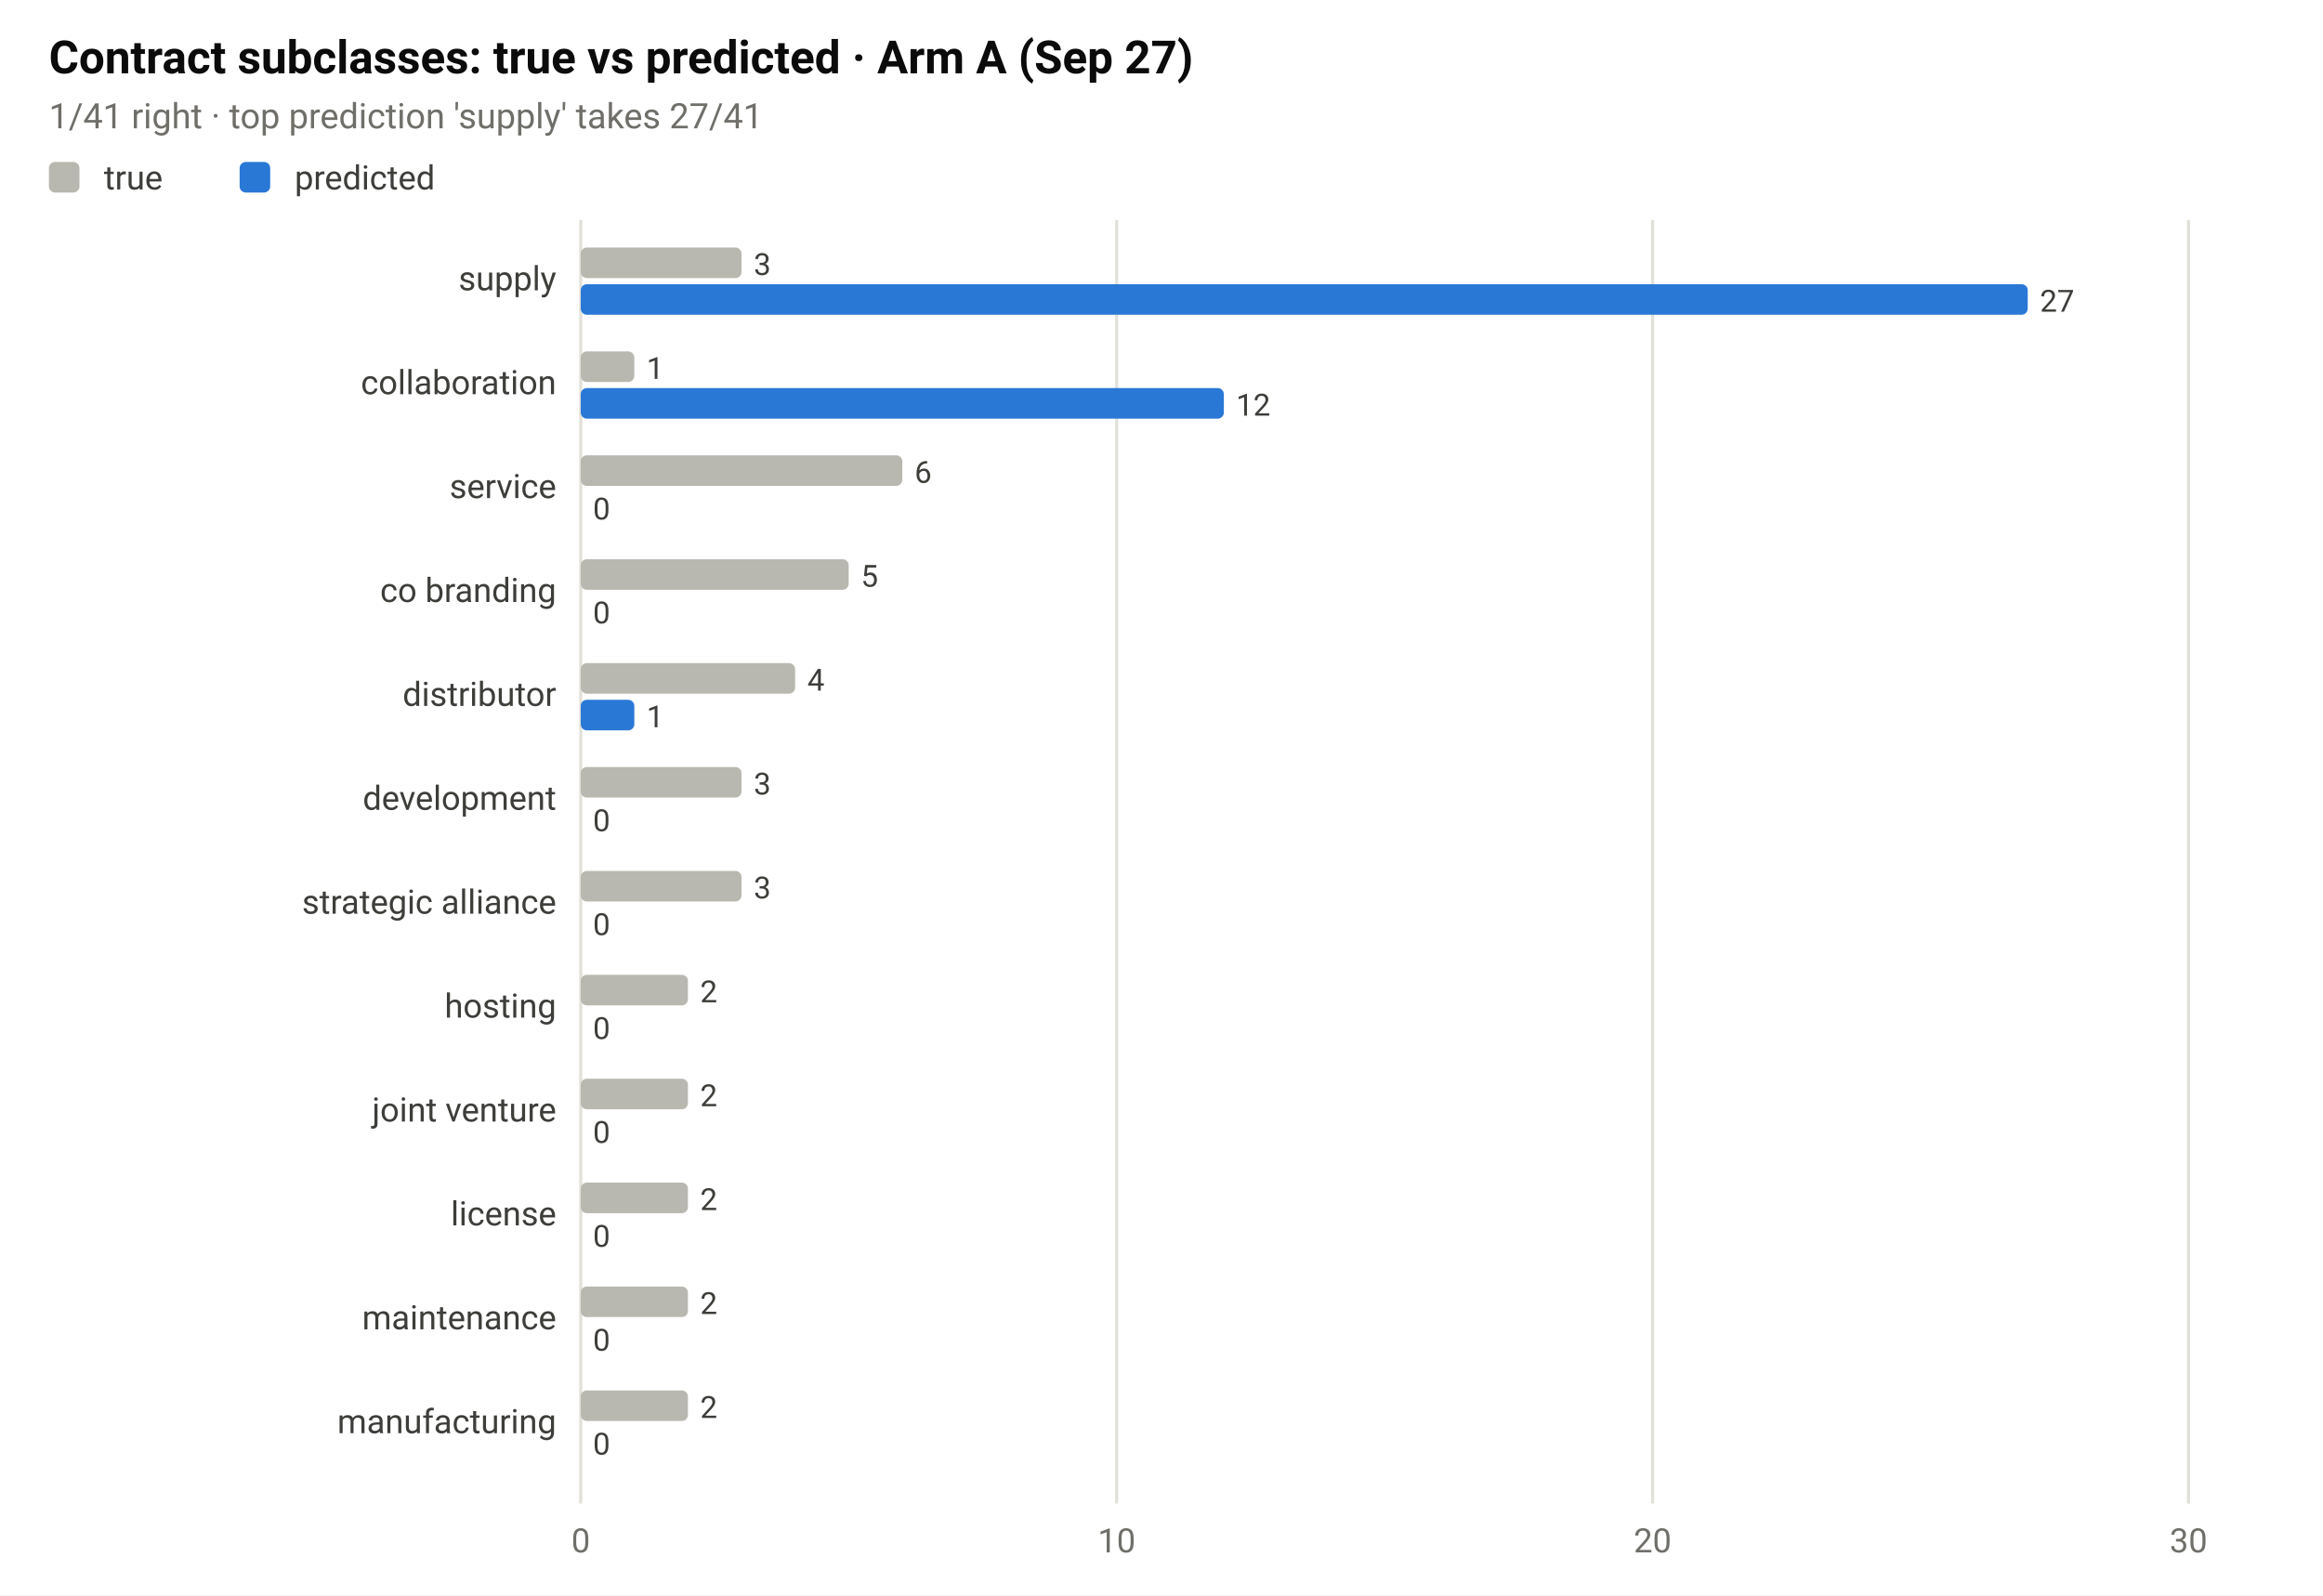
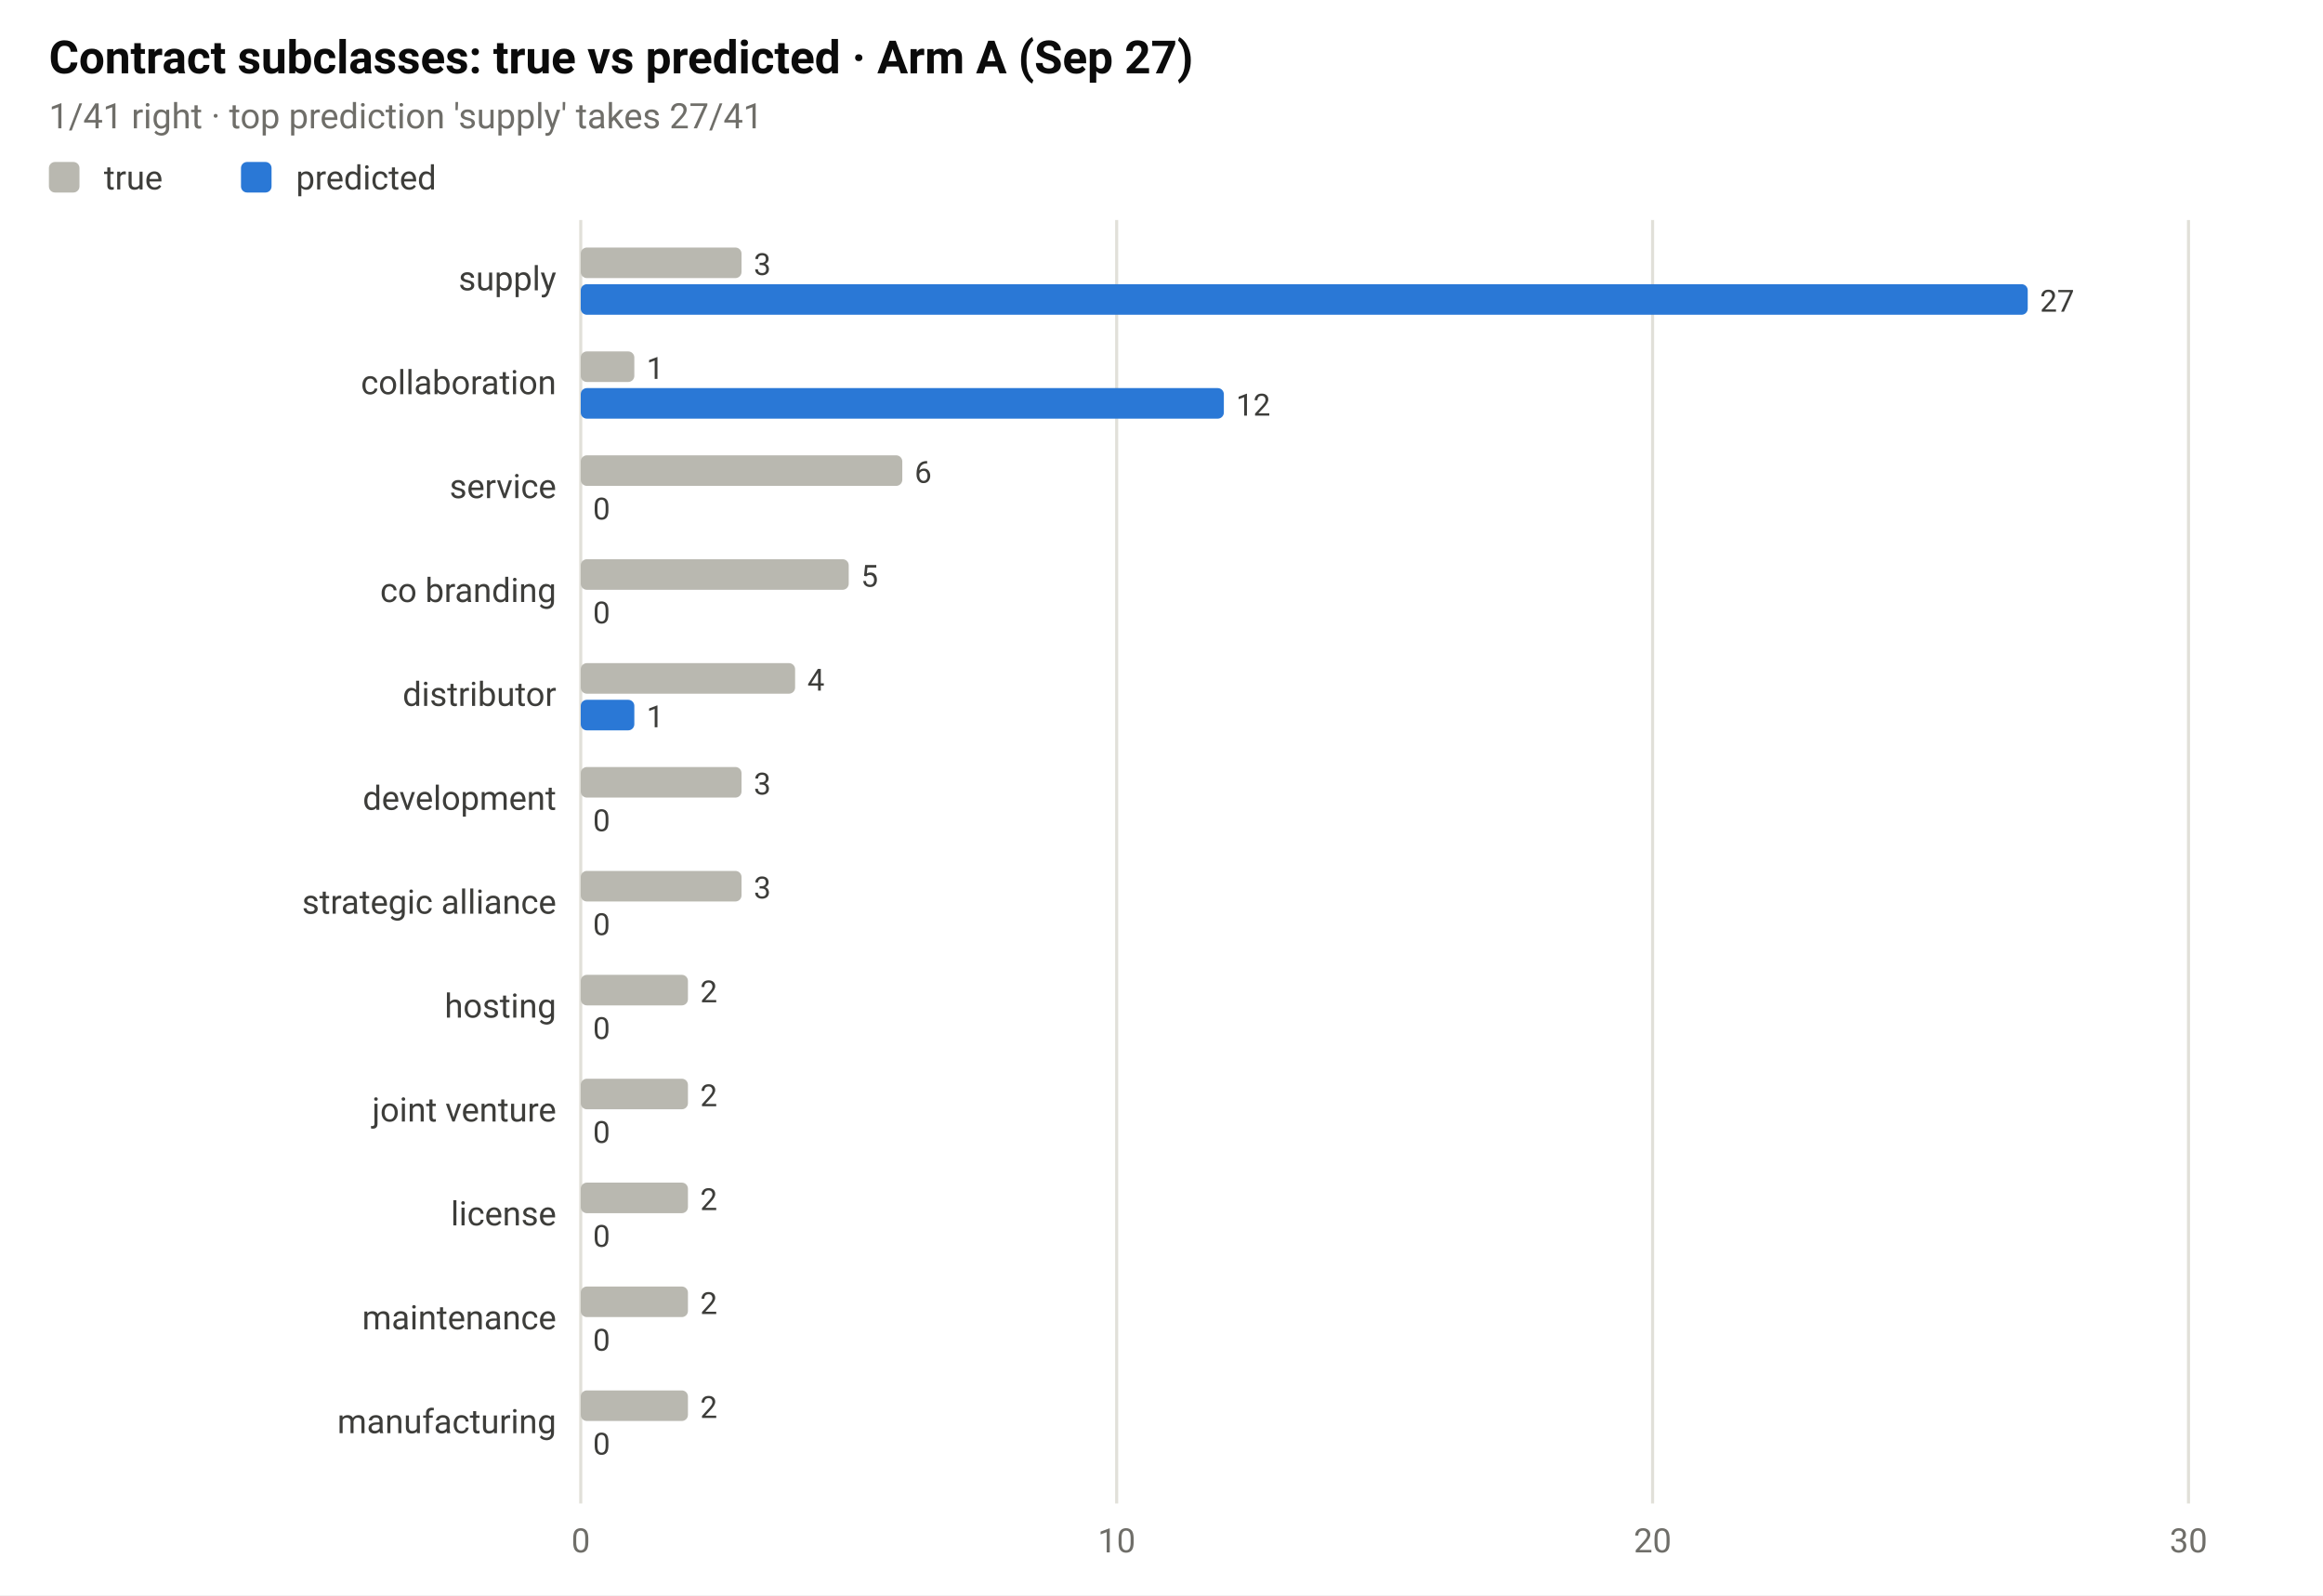
<svg xmlns="http://www.w3.org/2000/svg" width="760" height="522" viewBox="0 0 760 522" font-family="system-ui,-apple-system,'Segoe UI',Roboto,sans-serif" role="img">
  <rect width="760" height="522" fill="#ffffff" />
  <text x="16" y="24" font-size="15" font-weight="600" fill="#0b0b0b">Contract subclasses: true vs predicted · Arm A (Sep 27)</text>
  <text x="16" y="42" font-size="11.5" fill="#6f6e69">1/41 right · top prediction 'supply' takes 27/41</text>
  <line x1="190" x2="190" y1="72" y2="492" stroke="#e1e0d9" />
  <text x="190" y="508" font-size="11" fill="#6f6e69" text-anchor="middle">0</text>
  <line x1="365.33" x2="365.33" y1="72" y2="492" stroke="#e1e0d9" />
  <text x="365.33" y="508" font-size="11" fill="#6f6e69" text-anchor="middle">10</text>
  <line x1="540.67" x2="540.67" y1="72" y2="492" stroke="#e1e0d9" />
  <text x="540.67" y="508" font-size="11" fill="#6f6e69" text-anchor="middle">20</text>
  <line x1="716" x2="716" y1="72" y2="492" stroke="#e1e0d9" />
  <text x="716" y="508" font-size="11" fill="#6f6e69" text-anchor="middle">30</text>
  <rect x="16" y="53" width="10" height="10" rx="2" fill="#b9b8b0" />
  <text x="34" y="62" font-size="11" fill="#3d3d3a" text-anchor="start">true</text>
-   <rect x="78.4" y="53" width="10" height="10" rx="2" fill="#2a78d6" />
-   <text x="96.4" y="62" font-size="11" fill="#3d3d3a" text-anchor="start">predicted</text>
+   <rect x="78.84" y="53" width="10" height="10" rx="2" fill="#2a78d6" />
+   <text x="96.84" y="62" font-size="11" fill="#3d3d3a" text-anchor="start">predicted</text>
  <text x="182" y="95" font-size="11" fill="#3d3d3a" text-anchor="end">supply</text>
  <rect x="190" y="81" width="52.6" height="10" fill="#b9b8b0" rx="2" />
  <text x="246.6" y="90" font-size="10" fill="#3d3d3a" text-anchor="start">3</text>
  <rect x="190" y="93" width="473.4" height="10" fill="#2a78d6" rx="2" />
  <text x="667.4" y="102" font-size="10" fill="#3d3d3a" text-anchor="start">27</text>
  <text x="182" y="129" font-size="11" fill="#3d3d3a" text-anchor="end">collaboration</text>
  <rect x="190" y="115" width="17.53" height="10" fill="#b9b8b0" rx="2" />
  <text x="211.53" y="124" font-size="10" fill="#3d3d3a" text-anchor="start">1</text>
  <rect x="190" y="127" width="210.4" height="10" fill="#2a78d6" rx="2" />
  <text x="404.4" y="136" font-size="10" fill="#3d3d3a" text-anchor="start">12</text>
  <text x="182" y="163" font-size="11" fill="#3d3d3a" text-anchor="end">service</text>
  <rect x="190" y="149" width="105.2" height="10" fill="#b9b8b0" rx="2" />
  <text x="299.2" y="158" font-size="10" fill="#3d3d3a" text-anchor="start">6</text>
  <rect x="190" y="161" width="0" height="10" fill="#2a78d6" rx="2" />
  <text x="194" y="170" font-size="10" fill="#3d3d3a" text-anchor="start">0</text>
  <text x="182" y="197" font-size="11" fill="#3d3d3a" text-anchor="end">co branding</text>
  <rect x="190" y="183" width="87.67" height="10" fill="#b9b8b0" rx="2" />
  <text x="281.67" y="192" font-size="10" fill="#3d3d3a" text-anchor="start">5</text>
  <rect x="190" y="195" width="0" height="10" fill="#2a78d6" rx="2" />
  <text x="194" y="204" font-size="10" fill="#3d3d3a" text-anchor="start">0</text>
  <text x="182" y="231" font-size="11" fill="#3d3d3a" text-anchor="end">distributor</text>
  <rect x="190" y="217" width="70.13" height="10" fill="#b9b8b0" rx="2" />
  <text x="264.13" y="226" font-size="10" fill="#3d3d3a" text-anchor="start">4</text>
  <rect x="190" y="229" width="17.53" height="10" fill="#2a78d6" rx="2" />
  <text x="211.53" y="238" font-size="10" fill="#3d3d3a" text-anchor="start">1</text>
  <text x="182" y="265" font-size="11" fill="#3d3d3a" text-anchor="end">development</text>
  <rect x="190" y="251" width="52.6" height="10" fill="#b9b8b0" rx="2" />
  <text x="246.6" y="260" font-size="10" fill="#3d3d3a" text-anchor="start">3</text>
  <rect x="190" y="263" width="0" height="10" fill="#2a78d6" rx="2" />
  <text x="194" y="272" font-size="10" fill="#3d3d3a" text-anchor="start">0</text>
  <text x="182" y="299" font-size="11" fill="#3d3d3a" text-anchor="end">strategic alliance</text>
  <rect x="190" y="285" width="52.6" height="10" fill="#b9b8b0" rx="2" />
  <text x="246.6" y="294" font-size="10" fill="#3d3d3a" text-anchor="start">3</text>
  <rect x="190" y="297" width="0" height="10" fill="#2a78d6" rx="2" />
  <text x="194" y="306" font-size="10" fill="#3d3d3a" text-anchor="start">0</text>
  <text x="182" y="333" font-size="11" fill="#3d3d3a" text-anchor="end">hosting</text>
  <rect x="190" y="319" width="35.07" height="10" fill="#b9b8b0" rx="2" />
  <text x="229.07" y="328" font-size="10" fill="#3d3d3a" text-anchor="start">2</text>
  <rect x="190" y="331" width="0" height="10" fill="#2a78d6" rx="2" />
  <text x="194" y="340" font-size="10" fill="#3d3d3a" text-anchor="start">0</text>
  <text x="182" y="367" font-size="11" fill="#3d3d3a" text-anchor="end">joint venture</text>
  <rect x="190" y="353" width="35.07" height="10" fill="#b9b8b0" rx="2" />
  <text x="229.07" y="362" font-size="10" fill="#3d3d3a" text-anchor="start">2</text>
  <rect x="190" y="365" width="0" height="10" fill="#2a78d6" rx="2" />
  <text x="194" y="374" font-size="10" fill="#3d3d3a" text-anchor="start">0</text>
  <text x="182" y="401" font-size="11" fill="#3d3d3a" text-anchor="end">license</text>
  <rect x="190" y="387" width="35.07" height="10" fill="#b9b8b0" rx="2" />
  <text x="229.07" y="396" font-size="10" fill="#3d3d3a" text-anchor="start">2</text>
  <rect x="190" y="399" width="0" height="10" fill="#2a78d6" rx="2" />
  <text x="194" y="408" font-size="10" fill="#3d3d3a" text-anchor="start">0</text>
  <text x="182" y="435" font-size="11" fill="#3d3d3a" text-anchor="end">maintenance</text>
  <rect x="190" y="421" width="35.07" height="10" fill="#b9b8b0" rx="2" />
  <text x="229.07" y="430" font-size="10" fill="#3d3d3a" text-anchor="start">2</text>
  <rect x="190" y="433" width="0" height="10" fill="#2a78d6" rx="2" />
  <text x="194" y="442" font-size="10" fill="#3d3d3a" text-anchor="start">0</text>
  <text x="182" y="469" font-size="11" fill="#3d3d3a" text-anchor="end">manufacturing</text>
  <rect x="190" y="455" width="35.07" height="10" fill="#b9b8b0" rx="2" />
  <text x="229.07" y="464" font-size="10" fill="#3d3d3a" text-anchor="start">2</text>
  <rect x="190" y="467" width="0" height="10" fill="#2a78d6" rx="2" />
  <text x="194" y="476" font-size="10" fill="#3d3d3a" text-anchor="start">0</text>
</svg>
